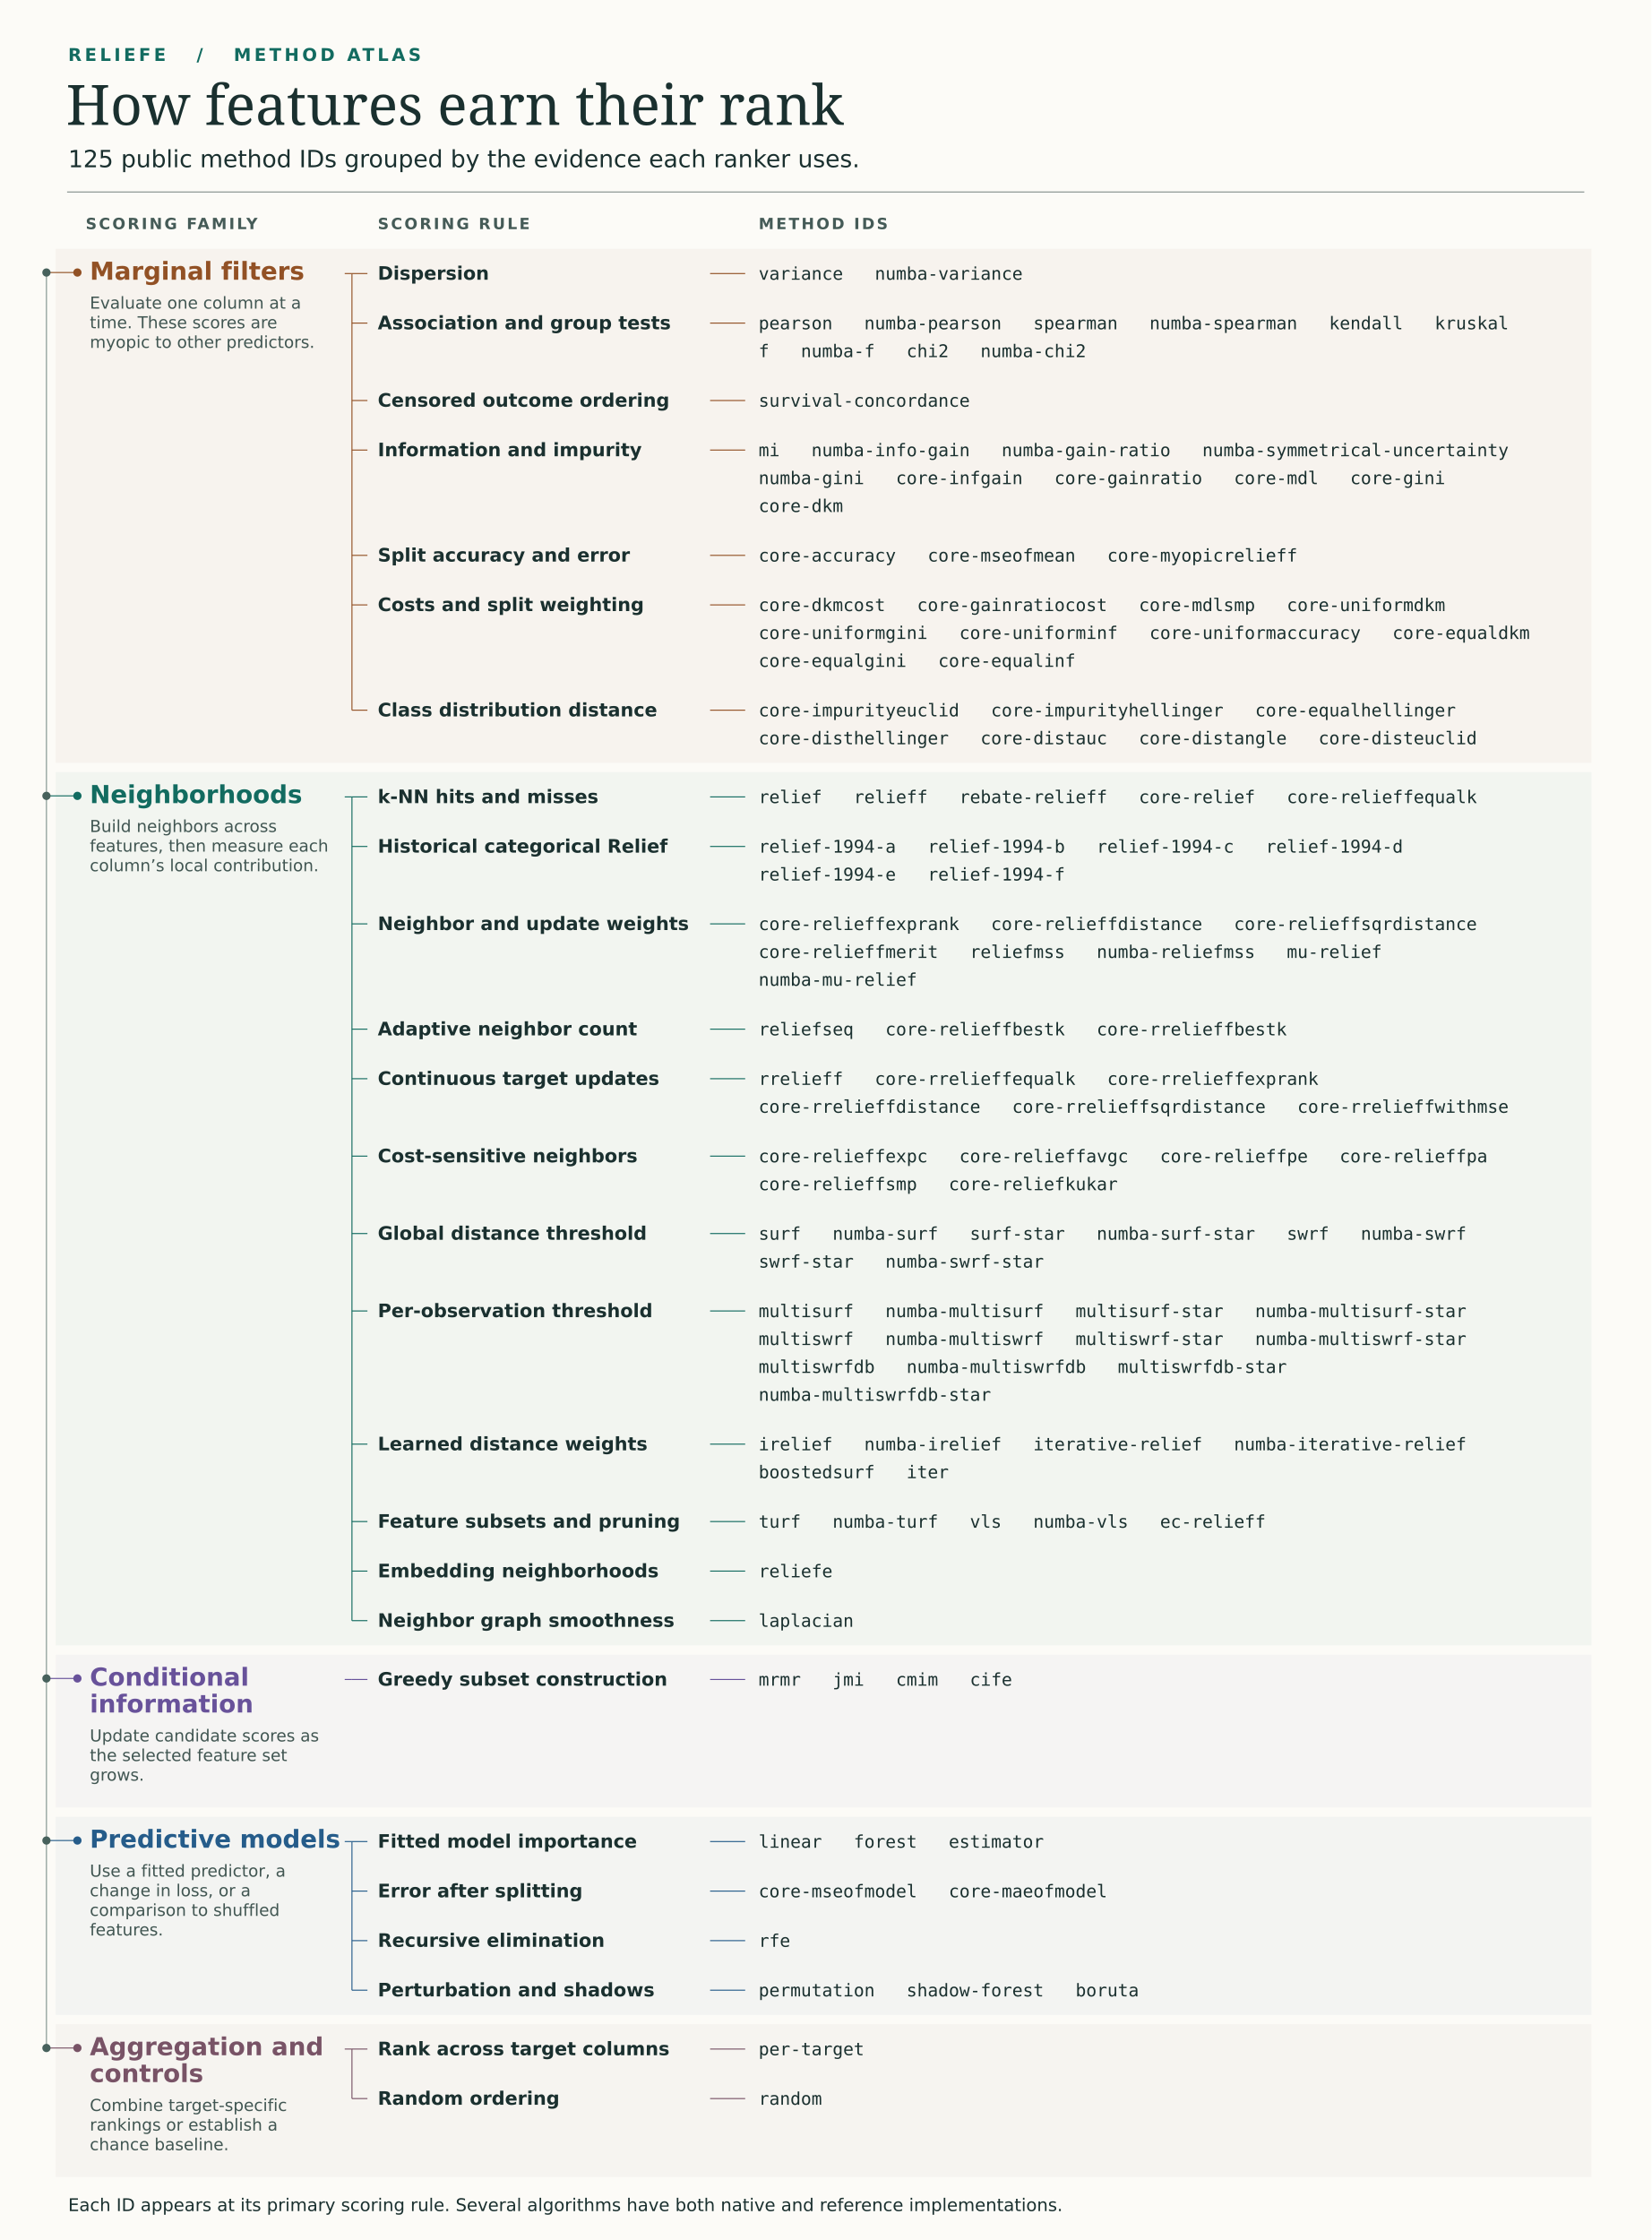
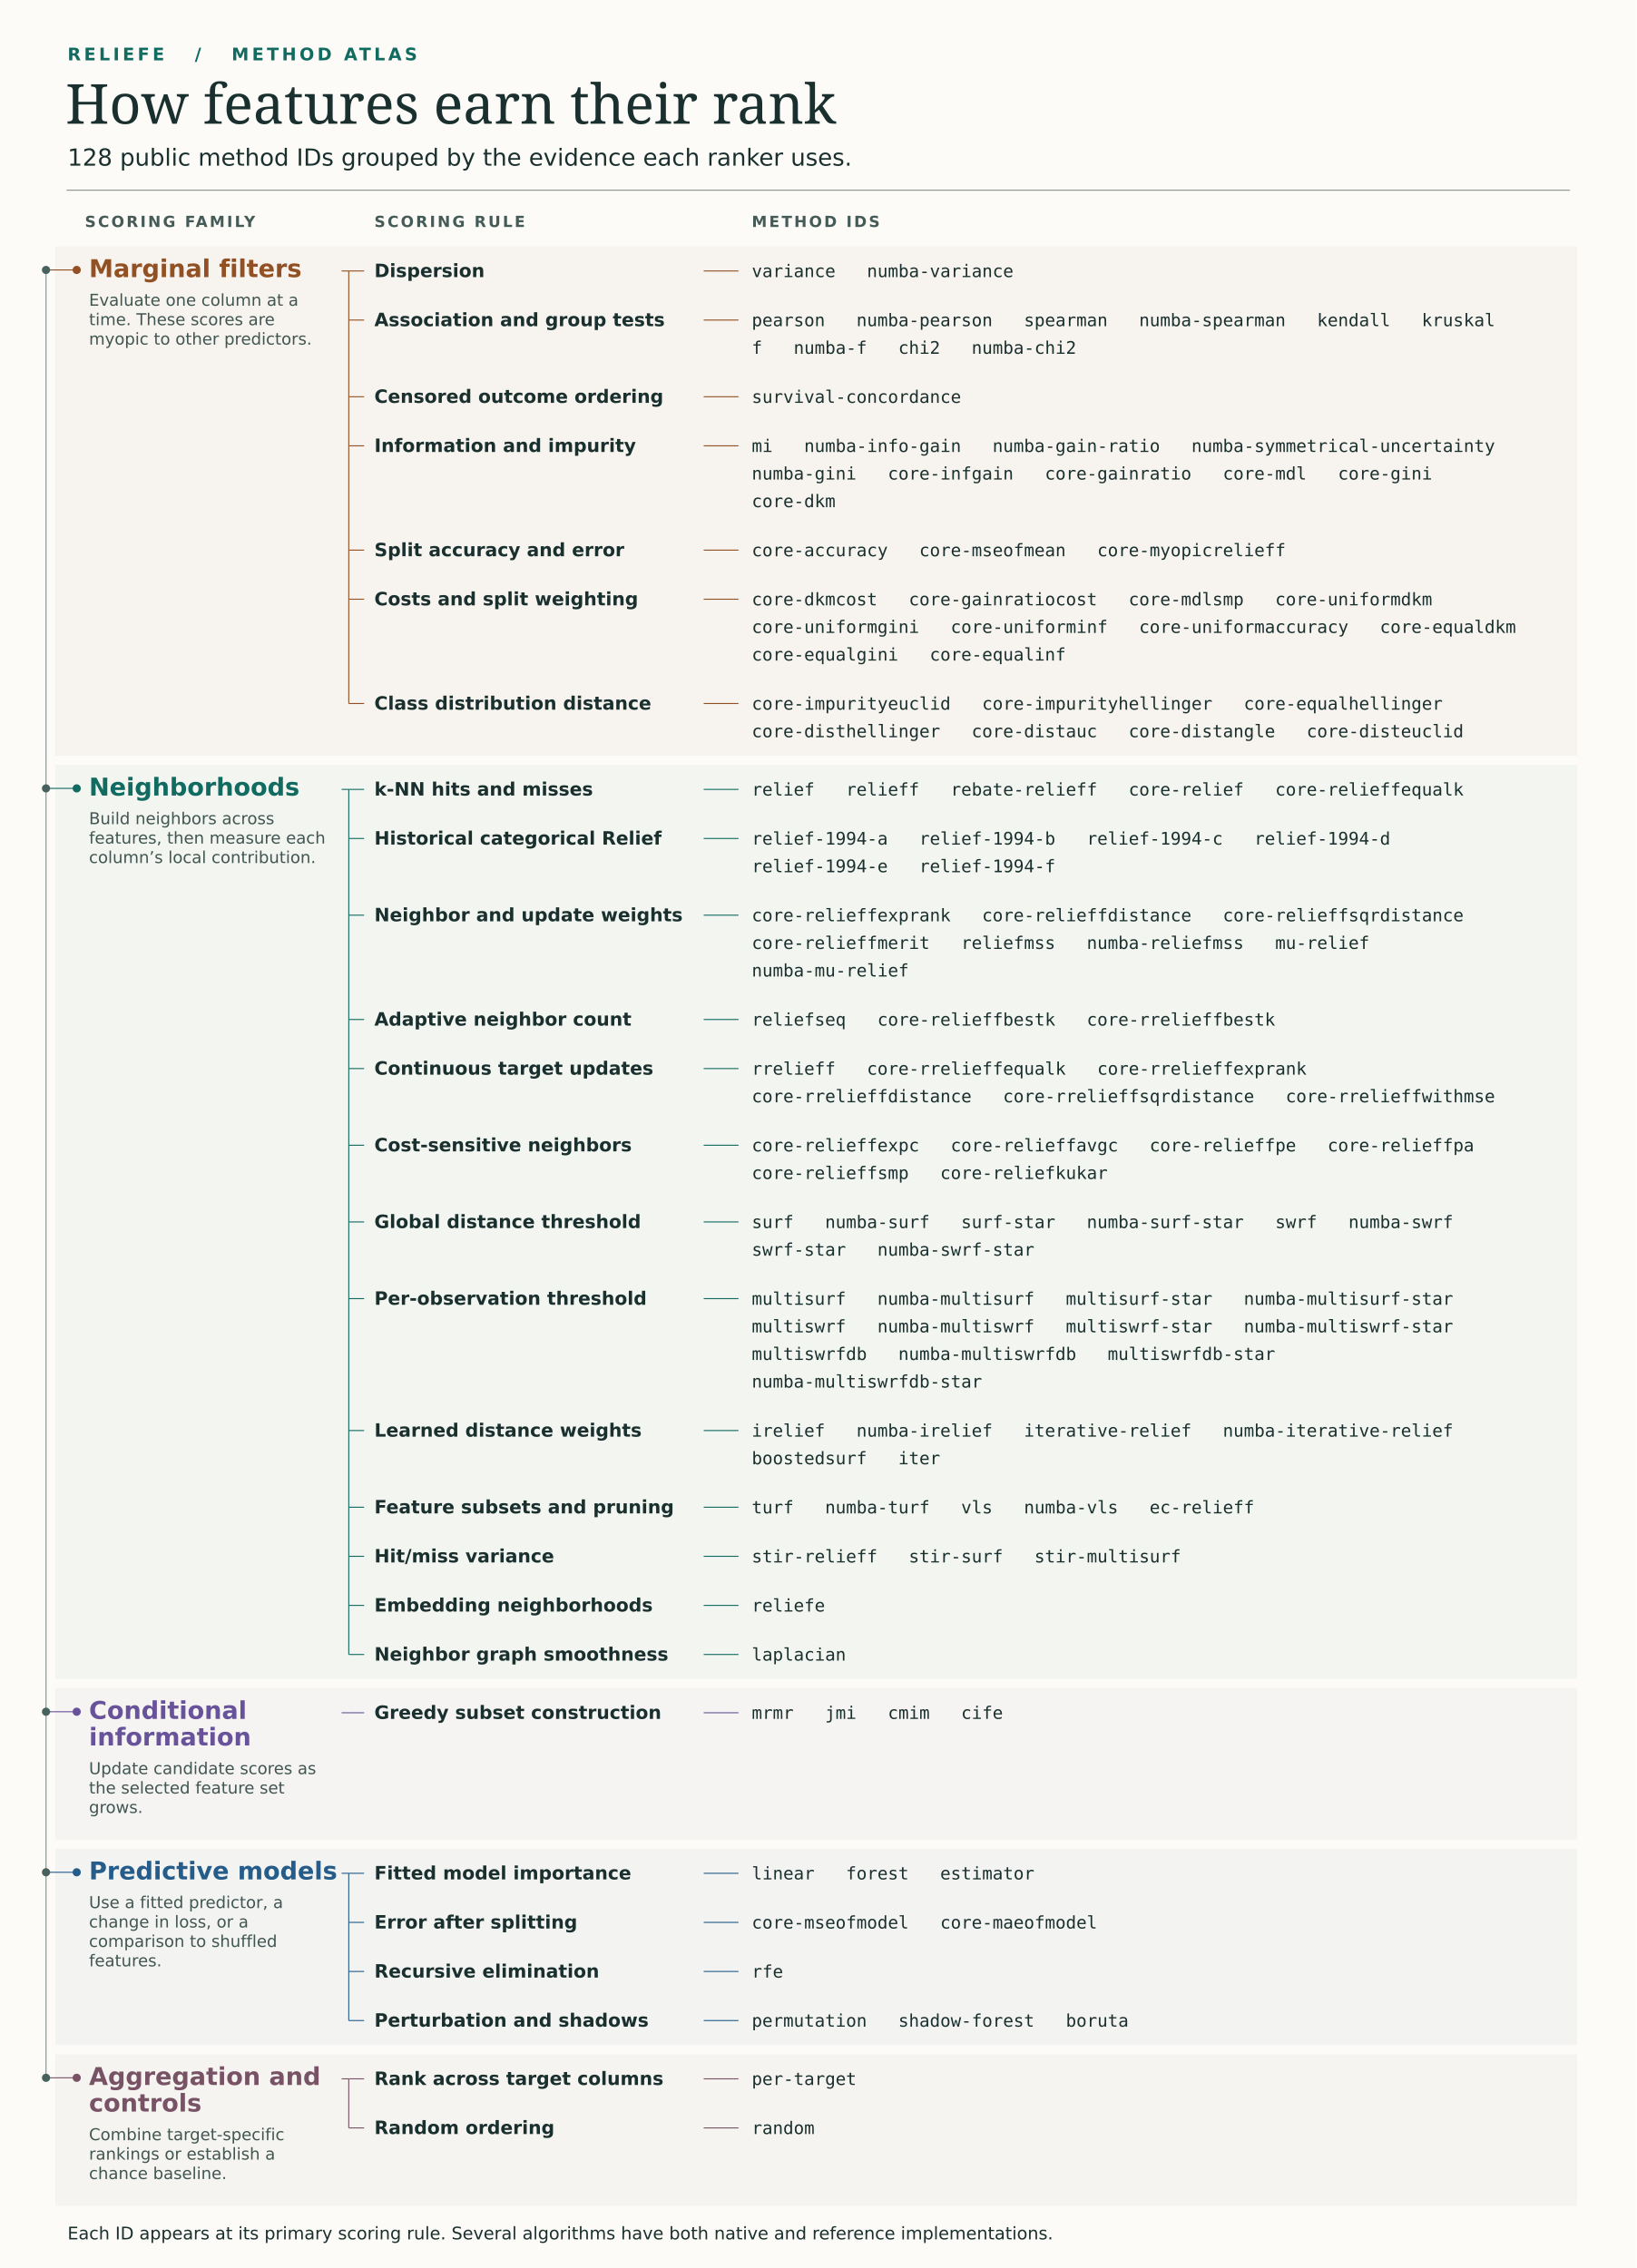
- <svg xmlns="http://www.w3.org/2000/svg" viewBox="0 0 1600 2170" role="img" aria-labelledby="title description">
+ <svg xmlns="http://www.w3.org/2000/svg" viewBox="0 0 1600 2218" role="img" aria-labelledby="title description">
  <rect width="100%" height="100%" fill="#fcfbf7" />
  <g font-family="DejaVu Sans, sans-serif" xml:space="preserve">
    <text x="66" y="59" font-size="17" fill="#126b60" letter-spacing="3" font-weight="bold">RELIEFE   /   METHOD ATLAS</text>
    <text x="64" y="121" font-size="54" fill="#1a302f" font-family="Georgia, serif">How features earn their rank</text>
-     <text x="66" y="162" font-size="23" fill="#1a302f">125 public method IDs grouped by the evidence each ranker uses.</text>
+     <text x="66" y="162" font-size="23" fill="#1a302f">128 public method IDs grouped by the evidence each ranker uses.</text>
    <path d="M65 186 L1535 186" stroke="#84918d" fill="none" />
    <text x="83" y="222" font-size="15" fill="#455b57" font-weight="bold" letter-spacing="2">SCORING FAMILY</text>
    <text x="366" y="222" font-size="15" fill="#455b57" font-weight="bold" letter-spacing="2">SCORING RULE</text>
    <text x="735" y="222" font-size="15" fill="#455b57" font-weight="bold" letter-spacing="2">METHOD IDS</text>
    <rect x="54" y="241" width="1488" height="498" fill="#925125" opacity=".045" />
    <path d="M45 264 L75 264" stroke="#925125" fill="none" />
    <circle cx="75" cy="264" r="4" fill="#925125" />
    <text x="87" y="271" font-size="24" fill="#925125" font-weight="bold">Marginal filters</text>
    <text x="87" y="299" font-size="16" fill="#415652">Evaluate one column at a</text>
    <text x="87" y="318" font-size="16" fill="#415652">time. These scores are</text>
    <text x="87" y="337" font-size="16" fill="#415652">myopic to other predictors.</text>
    <path d="M341 265 L341 688" stroke="#925125" fill="none" />
    <path d="M334 265 L341 265" stroke="#925125" fill="none" />
    <path d="M341 265 L356 265" stroke="#925125" fill="none" />
    <text x="366" y="271" font-size="18" fill="#1a302f" font-weight="bold">Dispersion</text>
    <path d="M688 265 L722 265" stroke="#925125" fill="none" />
    <text x="735" y="271" font-size="17" fill="#1a302f" font-family="DejaVu Sans Mono, monospace">variance   numba-variance</text>
    <path d="M341 313 L356 313" stroke="#925125" fill="none" />
    <text x="366" y="319" font-size="18" fill="#1a302f" font-weight="bold">Association and group tests</text>
    <path d="M688 313 L722 313" stroke="#925125" fill="none" />
    <text x="735" y="319" font-size="17" fill="#1a302f" font-family="DejaVu Sans Mono, monospace">pearson   numba-pearson   spearman   numba-spearman   kendall   kruskal</text>
    <text x="735" y="346" font-size="17" fill="#1a302f" font-family="DejaVu Sans Mono, monospace">f   numba-f   chi2   numba-chi2</text>
    <path d="M341 388 L356 388" stroke="#925125" fill="none" />
    <text x="366" y="394" font-size="18" fill="#1a302f" font-weight="bold">Censored outcome ordering</text>
    <path d="M688 388 L722 388" stroke="#925125" fill="none" />
    <text x="735" y="394" font-size="17" fill="#1a302f" font-family="DejaVu Sans Mono, monospace">survival-concordance</text>
    <path d="M341 436 L356 436" stroke="#925125" fill="none" />
    <text x="366" y="442" font-size="18" fill="#1a302f" font-weight="bold">Information and impurity</text>
    <path d="M688 436 L722 436" stroke="#925125" fill="none" />
    <text x="735" y="442" font-size="17" fill="#1a302f" font-family="DejaVu Sans Mono, monospace">mi   numba-info-gain   numba-gain-ratio   numba-symmetrical-uncertainty</text>
    <text x="735" y="469" font-size="17" fill="#1a302f" font-family="DejaVu Sans Mono, monospace">numba-gini   core-infgain   core-gainratio   core-mdl   core-gini</text>
    <text x="735" y="496" font-size="17" fill="#1a302f" font-family="DejaVu Sans Mono, monospace">core-dkm</text>
    <path d="M341 538 L356 538" stroke="#925125" fill="none" />
    <text x="366" y="544" font-size="18" fill="#1a302f" font-weight="bold">Split accuracy and error</text>
    <path d="M688 538 L722 538" stroke="#925125" fill="none" />
    <text x="735" y="544" font-size="17" fill="#1a302f" font-family="DejaVu Sans Mono, monospace">core-accuracy   core-mseofmean   core-myopicrelieff</text>
    <path d="M341 586 L356 586" stroke="#925125" fill="none" />
    <text x="366" y="592" font-size="18" fill="#1a302f" font-weight="bold">Costs and split weighting</text>
    <path d="M688 586 L722 586" stroke="#925125" fill="none" />
    <text x="735" y="592" font-size="17" fill="#1a302f" font-family="DejaVu Sans Mono, monospace">core-dkmcost   core-gainratiocost   core-mdlsmp   core-uniformdkm</text>
    <text x="735" y="619" font-size="17" fill="#1a302f" font-family="DejaVu Sans Mono, monospace">core-uniformgini   core-uniforminf   core-uniformaccuracy   core-equaldkm</text>
    <text x="735" y="646" font-size="17" fill="#1a302f" font-family="DejaVu Sans Mono, monospace">core-equalgini   core-equalinf</text>
    <path d="M341 688 L356 688" stroke="#925125" fill="none" />
    <text x="366" y="694" font-size="18" fill="#1a302f" font-weight="bold">Class distribution distance</text>
    <path d="M688 688 L722 688" stroke="#925125" fill="none" />
    <text x="735" y="694" font-size="17" fill="#1a302f" font-family="DejaVu Sans Mono, monospace">core-impurityeuclid   core-impurityhellinger   core-equalhellinger</text>
    <text x="735" y="721" font-size="17" fill="#1a302f" font-family="DejaVu Sans Mono, monospace">core-disthellinger   core-distauc   core-distangle   core-disteuclid</text>
-     <rect x="54" y="748" width="1488" height="846" fill="#126b60" opacity=".045" />
+     <rect x="54" y="748" width="1488" height="894" fill="#126b60" opacity=".045" />
    <path d="M45 771 L75 771" stroke="#126b60" fill="none" />
    <circle cx="75" cy="771" r="4" fill="#126b60" />
    <text x="87" y="778" font-size="24" fill="#126b60" font-weight="bold">Neighborhoods</text>
    <text x="87" y="806" font-size="16" fill="#415652">Build neighbors across</text>
    <text x="87" y="825" font-size="16" fill="#415652">features, then measure each</text>
    <text x="87" y="844" font-size="16" fill="#415652">column’s local contribution.</text>
-     <path d="M341 772 L341 1570" stroke="#126b60" fill="none" />
+     <path d="M341 772 L341 1618" stroke="#126b60" fill="none" />
    <path d="M334 772 L341 772" stroke="#126b60" fill="none" />
    <path d="M341 772 L356 772" stroke="#126b60" fill="none" />
    <text x="366" y="778" font-size="18" fill="#1a302f" font-weight="bold">k-NN hits and misses</text>
    <path d="M688 772 L722 772" stroke="#126b60" fill="none" />
    <text x="735" y="778" font-size="17" fill="#1a302f" font-family="DejaVu Sans Mono, monospace">relief   relieff   rebate-relieff   core-relief   core-relieffequalk</text>
    <path d="M341 820 L356 820" stroke="#126b60" fill="none" />
    <text x="366" y="826" font-size="18" fill="#1a302f" font-weight="bold">Historical categorical Relief</text>
    <path d="M688 820 L722 820" stroke="#126b60" fill="none" />
    <text x="735" y="826" font-size="17" fill="#1a302f" font-family="DejaVu Sans Mono, monospace">relief-1994-a   relief-1994-b   relief-1994-c   relief-1994-d</text>
    <text x="735" y="853" font-size="17" fill="#1a302f" font-family="DejaVu Sans Mono, monospace">relief-1994-e   relief-1994-f</text>
    <path d="M341 895 L356 895" stroke="#126b60" fill="none" />
    <text x="366" y="901" font-size="18" fill="#1a302f" font-weight="bold">Neighbor and update weights</text>
    <path d="M688 895 L722 895" stroke="#126b60" fill="none" />
    <text x="735" y="901" font-size="17" fill="#1a302f" font-family="DejaVu Sans Mono, monospace">core-relieffexprank   core-relieffdistance   core-relieffsqrdistance</text>
    <text x="735" y="928" font-size="17" fill="#1a302f" font-family="DejaVu Sans Mono, monospace">core-relieffmerit   reliefmss   numba-reliefmss   mu-relief</text>
    <text x="735" y="955" font-size="17" fill="#1a302f" font-family="DejaVu Sans Mono, monospace">numba-mu-relief</text>
    <path d="M341 997 L356 997" stroke="#126b60" fill="none" />
    <text x="366" y="1003" font-size="18" fill="#1a302f" font-weight="bold">Adaptive neighbor count</text>
    <path d="M688 997 L722 997" stroke="#126b60" fill="none" />
    <text x="735" y="1003" font-size="17" fill="#1a302f" font-family="DejaVu Sans Mono, monospace">reliefseq   core-relieffbestk   core-rrelieffbestk</text>
    <path d="M341 1045 L356 1045" stroke="#126b60" fill="none" />
    <text x="366" y="1051" font-size="18" fill="#1a302f" font-weight="bold">Continuous target updates</text>
    <path d="M688 1045 L722 1045" stroke="#126b60" fill="none" />
    <text x="735" y="1051" font-size="17" fill="#1a302f" font-family="DejaVu Sans Mono, monospace">rrelieff   core-rrelieffequalk   core-rrelieffexprank</text>
    <text x="735" y="1078" font-size="17" fill="#1a302f" font-family="DejaVu Sans Mono, monospace">core-rrelieffdistance   core-rrelieffsqrdistance   core-rrelieffwithmse</text>
    <path d="M341 1120 L356 1120" stroke="#126b60" fill="none" />
    <text x="366" y="1126" font-size="18" fill="#1a302f" font-weight="bold">Cost-sensitive neighbors</text>
    <path d="M688 1120 L722 1120" stroke="#126b60" fill="none" />
    <text x="735" y="1126" font-size="17" fill="#1a302f" font-family="DejaVu Sans Mono, monospace">core-relieffexpc   core-relieffavgc   core-relieffpe   core-relieffpa</text>
    <text x="735" y="1153" font-size="17" fill="#1a302f" font-family="DejaVu Sans Mono, monospace">core-relieffsmp   core-reliefkukar</text>
    <path d="M341 1195 L356 1195" stroke="#126b60" fill="none" />
    <text x="366" y="1201" font-size="18" fill="#1a302f" font-weight="bold">Global distance threshold</text>
    <path d="M688 1195 L722 1195" stroke="#126b60" fill="none" />
    <text x="735" y="1201" font-size="17" fill="#1a302f" font-family="DejaVu Sans Mono, monospace">surf   numba-surf   surf-star   numba-surf-star   swrf   numba-swrf</text>
    <text x="735" y="1228" font-size="17" fill="#1a302f" font-family="DejaVu Sans Mono, monospace">swrf-star   numba-swrf-star</text>
    <path d="M341 1270 L356 1270" stroke="#126b60" fill="none" />
    <text x="366" y="1276" font-size="18" fill="#1a302f" font-weight="bold">Per-observation threshold</text>
    <path d="M688 1270 L722 1270" stroke="#126b60" fill="none" />
    <text x="735" y="1276" font-size="17" fill="#1a302f" font-family="DejaVu Sans Mono, monospace">multisurf   numba-multisurf   multisurf-star   numba-multisurf-star</text>
    <text x="735" y="1303" font-size="17" fill="#1a302f" font-family="DejaVu Sans Mono, monospace">multiswrf   numba-multiswrf   multiswrf-star   numba-multiswrf-star</text>
    <text x="735" y="1330" font-size="17" fill="#1a302f" font-family="DejaVu Sans Mono, monospace">multiswrfdb   numba-multiswrfdb   multiswrfdb-star</text>
    <text x="735" y="1357" font-size="17" fill="#1a302f" font-family="DejaVu Sans Mono, monospace">numba-multiswrfdb-star</text>
    <path d="M341 1399 L356 1399" stroke="#126b60" fill="none" />
    <text x="366" y="1405" font-size="18" fill="#1a302f" font-weight="bold">Learned distance weights</text>
    <path d="M688 1399 L722 1399" stroke="#126b60" fill="none" />
    <text x="735" y="1405" font-size="17" fill="#1a302f" font-family="DejaVu Sans Mono, monospace">irelief   numba-irelief   iterative-relief   numba-iterative-relief</text>
    <text x="735" y="1432" font-size="17" fill="#1a302f" font-family="DejaVu Sans Mono, monospace">boostedsurf   iter</text>
    <path d="M341 1474 L356 1474" stroke="#126b60" fill="none" />
    <text x="366" y="1480" font-size="18" fill="#1a302f" font-weight="bold">Feature subsets and pruning</text>
    <path d="M688 1474 L722 1474" stroke="#126b60" fill="none" />
    <text x="735" y="1480" font-size="17" fill="#1a302f" font-family="DejaVu Sans Mono, monospace">turf   numba-turf   vls   numba-vls   ec-relieff</text>
    <path d="M341 1522 L356 1522" stroke="#126b60" fill="none" />
-     <text x="366" y="1528" font-size="18" fill="#1a302f" font-weight="bold">Embedding neighborhoods</text>
+     <text x="366" y="1528" font-size="18" fill="#1a302f" font-weight="bold">Hit/miss variance</text>
    <path d="M688 1522 L722 1522" stroke="#126b60" fill="none" />
-     <text x="735" y="1528" font-size="17" fill="#1a302f" font-family="DejaVu Sans Mono, monospace">reliefe</text>
+     <text x="735" y="1528" font-size="17" fill="#1a302f" font-family="DejaVu Sans Mono, monospace">stir-relieff   stir-surf   stir-multisurf</text>
    <path d="M341 1570 L356 1570" stroke="#126b60" fill="none" />
-     <text x="366" y="1576" font-size="18" fill="#1a302f" font-weight="bold">Neighbor graph smoothness</text>
+     <text x="366" y="1576" font-size="18" fill="#1a302f" font-weight="bold">Embedding neighborhoods</text>
    <path d="M688 1570 L722 1570" stroke="#126b60" fill="none" />
-     <text x="735" y="1576" font-size="17" fill="#1a302f" font-family="DejaVu Sans Mono, monospace">laplacian</text>
-     <rect x="54" y="1603" width="1488" height="148" fill="#68529a" opacity=".045" />
-     <path d="M45 1626 L75 1626" stroke="#68529a" fill="none" />
-     <circle cx="75" cy="1626" r="4" fill="#68529a" />
-     <text x="87" y="1633" font-size="24" fill="#68529a" font-weight="bold">Conditional</text>
-     <text x="87" y="1659" font-size="24" fill="#68529a" font-weight="bold">information</text>
-     <text x="87" y="1687" font-size="16" fill="#415652">Update candidate scores as</text>
-     <text x="87" y="1706" font-size="16" fill="#415652">the selected feature set</text>
-     <text x="87" y="1725" font-size="16" fill="#415652">grows.</text>
-     <path d="M341 1627 L341 1627" stroke="#68529a" fill="none" />
-     <path d="M334 1627 L341 1627" stroke="#68529a" fill="none" />
-     <path d="M341 1627 L356 1627" stroke="#68529a" fill="none" />
-     <text x="366" y="1633" font-size="18" fill="#1a302f" font-weight="bold">Greedy subset construction</text>
-     <path d="M688 1627 L722 1627" stroke="#68529a" fill="none" />
-     <text x="735" y="1633" font-size="17" fill="#1a302f" font-family="DejaVu Sans Mono, monospace">mrmr   jmi   cmim   cife</text>
-     <rect x="54" y="1760" width="1488" height="192" fill="#255c8a" opacity=".045" />
-     <path d="M45 1783 L75 1783" stroke="#255c8a" fill="none" />
-     <circle cx="75" cy="1783" r="4" fill="#255c8a" />
-     <text x="87" y="1790" font-size="24" fill="#255c8a" font-weight="bold">Predictive models</text>
-     <text x="87" y="1818" font-size="16" fill="#415652">Use a fitted predictor, a</text>
-     <text x="87" y="1837" font-size="16" fill="#415652">change in loss, or a</text>
-     <text x="87" y="1856" font-size="16" fill="#415652">comparison to shuffled</text>
-     <text x="87" y="1875" font-size="16" fill="#415652">features.</text>
-     <path d="M341 1784 L341 1928" stroke="#255c8a" fill="none" />
-     <path d="M334 1784 L341 1784" stroke="#255c8a" fill="none" />
-     <path d="M341 1784 L356 1784" stroke="#255c8a" fill="none" />
-     <text x="366" y="1790" font-size="18" fill="#1a302f" font-weight="bold">Fitted model importance</text>
-     <path d="M688 1784 L722 1784" stroke="#255c8a" fill="none" />
-     <text x="735" y="1790" font-size="17" fill="#1a302f" font-family="DejaVu Sans Mono, monospace">linear   forest   estimator</text>
+     <text x="735" y="1576" font-size="17" fill="#1a302f" font-family="DejaVu Sans Mono, monospace">reliefe</text>
+     <path d="M341 1618 L356 1618" stroke="#126b60" fill="none" />
+     <text x="366" y="1624" font-size="18" fill="#1a302f" font-weight="bold">Neighbor graph smoothness</text>
+     <path d="M688 1618 L722 1618" stroke="#126b60" fill="none" />
+     <text x="735" y="1624" font-size="17" fill="#1a302f" font-family="DejaVu Sans Mono, monospace">laplacian</text>
+     <rect x="54" y="1651" width="1488" height="148" fill="#68529a" opacity=".045" />
+     <path d="M45 1674 L75 1674" stroke="#68529a" fill="none" />
+     <circle cx="75" cy="1674" r="4" fill="#68529a" />
+     <text x="87" y="1681" font-size="24" fill="#68529a" font-weight="bold">Conditional</text>
+     <text x="87" y="1707" font-size="24" fill="#68529a" font-weight="bold">information</text>
+     <text x="87" y="1735" font-size="16" fill="#415652">Update candidate scores as</text>
+     <text x="87" y="1754" font-size="16" fill="#415652">the selected feature set</text>
+     <text x="87" y="1773" font-size="16" fill="#415652">grows.</text>
+     <path d="M341 1675 L341 1675" stroke="#68529a" fill="none" />
+     <path d="M334 1675 L341 1675" stroke="#68529a" fill="none" />
+     <path d="M341 1675 L356 1675" stroke="#68529a" fill="none" />
+     <text x="366" y="1681" font-size="18" fill="#1a302f" font-weight="bold">Greedy subset construction</text>
+     <path d="M688 1675 L722 1675" stroke="#68529a" fill="none" />
+     <text x="735" y="1681" font-size="17" fill="#1a302f" font-family="DejaVu Sans Mono, monospace">mrmr   jmi   cmim   cife</text>
+     <rect x="54" y="1808" width="1488" height="192" fill="#255c8a" opacity=".045" />
+     <path d="M45 1831 L75 1831" stroke="#255c8a" fill="none" />
+     <circle cx="75" cy="1831" r="4" fill="#255c8a" />
+     <text x="87" y="1838" font-size="24" fill="#255c8a" font-weight="bold">Predictive models</text>
+     <text x="87" y="1866" font-size="16" fill="#415652">Use a fitted predictor, a</text>
+     <text x="87" y="1885" font-size="16" fill="#415652">change in loss, or a</text>
+     <text x="87" y="1904" font-size="16" fill="#415652">comparison to shuffled</text>
+     <text x="87" y="1923" font-size="16" fill="#415652">features.</text>
+     <path d="M341 1832 L341 1976" stroke="#255c8a" fill="none" />
+     <path d="M334 1832 L341 1832" stroke="#255c8a" fill="none" />
    <path d="M341 1832 L356 1832" stroke="#255c8a" fill="none" />
-     <text x="366" y="1838" font-size="18" fill="#1a302f" font-weight="bold">Error after splitting</text>
+     <text x="366" y="1838" font-size="18" fill="#1a302f" font-weight="bold">Fitted model importance</text>
    <path d="M688 1832 L722 1832" stroke="#255c8a" fill="none" />
-     <text x="735" y="1838" font-size="17" fill="#1a302f" font-family="DejaVu Sans Mono, monospace">core-mseofmodel   core-maeofmodel</text>
+     <text x="735" y="1838" font-size="17" fill="#1a302f" font-family="DejaVu Sans Mono, monospace">linear   forest   estimator</text>
    <path d="M341 1880 L356 1880" stroke="#255c8a" fill="none" />
-     <text x="366" y="1886" font-size="18" fill="#1a302f" font-weight="bold">Recursive elimination</text>
+     <text x="366" y="1886" font-size="18" fill="#1a302f" font-weight="bold">Error after splitting</text>
    <path d="M688 1880 L722 1880" stroke="#255c8a" fill="none" />
-     <text x="735" y="1886" font-size="17" fill="#1a302f" font-family="DejaVu Sans Mono, monospace">rfe</text>
+     <text x="735" y="1886" font-size="17" fill="#1a302f" font-family="DejaVu Sans Mono, monospace">core-mseofmodel   core-maeofmodel</text>
    <path d="M341 1928 L356 1928" stroke="#255c8a" fill="none" />
-     <text x="366" y="1934" font-size="18" fill="#1a302f" font-weight="bold">Perturbation and shadows</text>
+     <text x="366" y="1934" font-size="18" fill="#1a302f" font-weight="bold">Recursive elimination</text>
    <path d="M688 1928 L722 1928" stroke="#255c8a" fill="none" />
-     <text x="735" y="1934" font-size="17" fill="#1a302f" font-family="DejaVu Sans Mono, monospace">permutation   shadow-forest   boruta</text>
-     <rect x="54" y="1961" width="1488" height="148" fill="#785366" opacity=".045" />
-     <path d="M45 1984 L75 1984" stroke="#785366" fill="none" />
-     <circle cx="75" cy="1984" r="4" fill="#785366" />
-     <text x="87" y="1991" font-size="24" fill="#785366" font-weight="bold">Aggregation and</text>
-     <text x="87" y="2017" font-size="24" fill="#785366" font-weight="bold">controls</text>
-     <text x="87" y="2045" font-size="16" fill="#415652">Combine target-specific</text>
-     <text x="87" y="2064" font-size="16" fill="#415652">rankings or establish a</text>
-     <text x="87" y="2083" font-size="16" fill="#415652">chance baseline.</text>
-     <path d="M341 1985 L341 2033" stroke="#785366" fill="none" />
-     <path d="M334 1985 L341 1985" stroke="#785366" fill="none" />
-     <path d="M341 1985 L356 1985" stroke="#785366" fill="none" />
-     <text x="366" y="1991" font-size="18" fill="#1a302f" font-weight="bold">Rank across target columns</text>
-     <path d="M688 1985 L722 1985" stroke="#785366" fill="none" />
-     <text x="735" y="1991" font-size="17" fill="#1a302f" font-family="DejaVu Sans Mono, monospace">per-target</text>
+     <text x="735" y="1934" font-size="17" fill="#1a302f" font-family="DejaVu Sans Mono, monospace">rfe</text>
+     <path d="M341 1976 L356 1976" stroke="#255c8a" fill="none" />
+     <text x="366" y="1982" font-size="18" fill="#1a302f" font-weight="bold">Perturbation and shadows</text>
+     <path d="M688 1976 L722 1976" stroke="#255c8a" fill="none" />
+     <text x="735" y="1982" font-size="17" fill="#1a302f" font-family="DejaVu Sans Mono, monospace">permutation   shadow-forest   boruta</text>
+     <rect x="54" y="2009" width="1488" height="148" fill="#785366" opacity=".045" />
+     <path d="M45 2032 L75 2032" stroke="#785366" fill="none" />
+     <circle cx="75" cy="2032" r="4" fill="#785366" />
+     <text x="87" y="2039" font-size="24" fill="#785366" font-weight="bold">Aggregation and</text>
+     <text x="87" y="2065" font-size="24" fill="#785366" font-weight="bold">controls</text>
+     <text x="87" y="2093" font-size="16" fill="#415652">Combine target-specific</text>
+     <text x="87" y="2112" font-size="16" fill="#415652">rankings or establish a</text>
+     <text x="87" y="2131" font-size="16" fill="#415652">chance baseline.</text>
+     <path d="M341 2033 L341 2081" stroke="#785366" fill="none" />
+     <path d="M334 2033 L341 2033" stroke="#785366" fill="none" />
    <path d="M341 2033 L356 2033" stroke="#785366" fill="none" />
-     <text x="366" y="2039" font-size="18" fill="#1a302f" font-weight="bold">Random ordering</text>
+     <text x="366" y="2039" font-size="18" fill="#1a302f" font-weight="bold">Rank across target columns</text>
    <path d="M688 2033 L722 2033" stroke="#785366" fill="none" />
-     <text x="735" y="2039" font-size="17" fill="#1a302f" font-family="DejaVu Sans Mono, monospace">random</text>
-     <path d="M45 264 L45 1984" stroke="#81938f" fill="none" />
+     <text x="735" y="2039" font-size="17" fill="#1a302f" font-family="DejaVu Sans Mono, monospace">per-target</text>
+     <path d="M341 2081 L356 2081" stroke="#785366" fill="none" />
+     <text x="366" y="2087" font-size="18" fill="#1a302f" font-weight="bold">Random ordering</text>
+     <path d="M688 2081 L722 2081" stroke="#785366" fill="none" />
+     <text x="735" y="2087" font-size="17" fill="#1a302f" font-family="DejaVu Sans Mono, monospace">random</text>
+     <path d="M45 264 L45 2032" stroke="#81938f" fill="none" />
    <circle cx="45" cy="264" r="4" fill="#47615c" />
    <circle cx="45" cy="771" r="4" fill="#47615c" />
-     <circle cx="45" cy="1626" r="4" fill="#47615c" />
-     <circle cx="45" cy="1783" r="4" fill="#47615c" />
-     <circle cx="45" cy="1984" r="4" fill="#47615c" />
-     <text x="66" y="2142" font-size="17" fill="#1a302f">Each ID appears at its primary scoring rule. Several algorithms have both native and reference implementations.</text>
+     <circle cx="45" cy="1674" r="4" fill="#47615c" />
+     <circle cx="45" cy="1831" r="4" fill="#47615c" />
+     <circle cx="45" cy="2032" r="4" fill="#47615c" />
+     <text x="66" y="2190" font-size="17" fill="#1a302f">Each ID appears at its primary scoring rule. Several algorithms have both native and reference implementations.</text>
  </g>
</svg>
